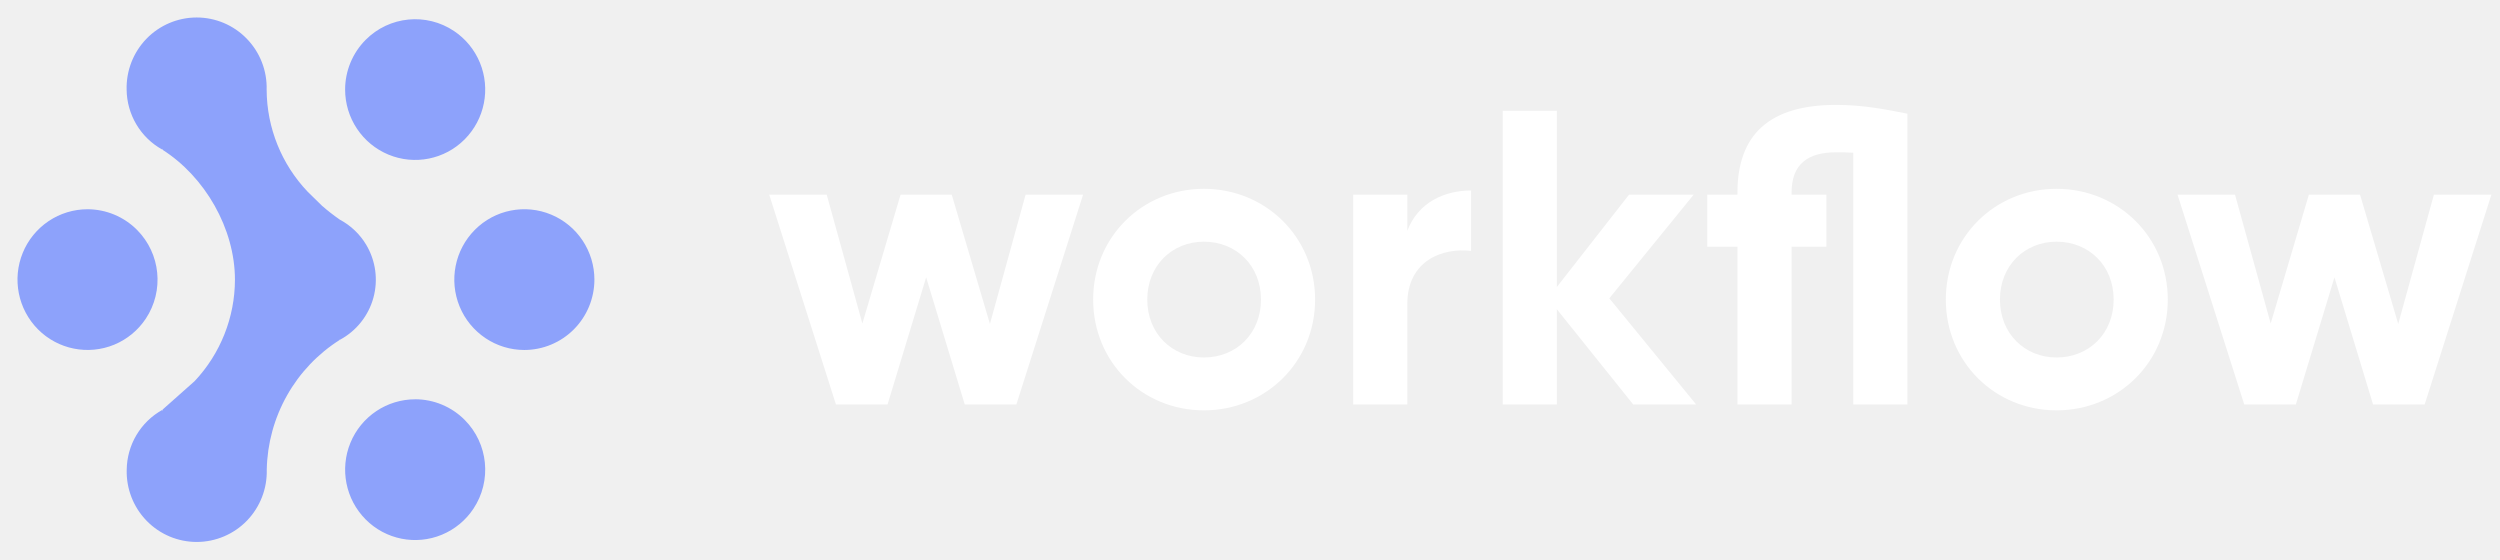
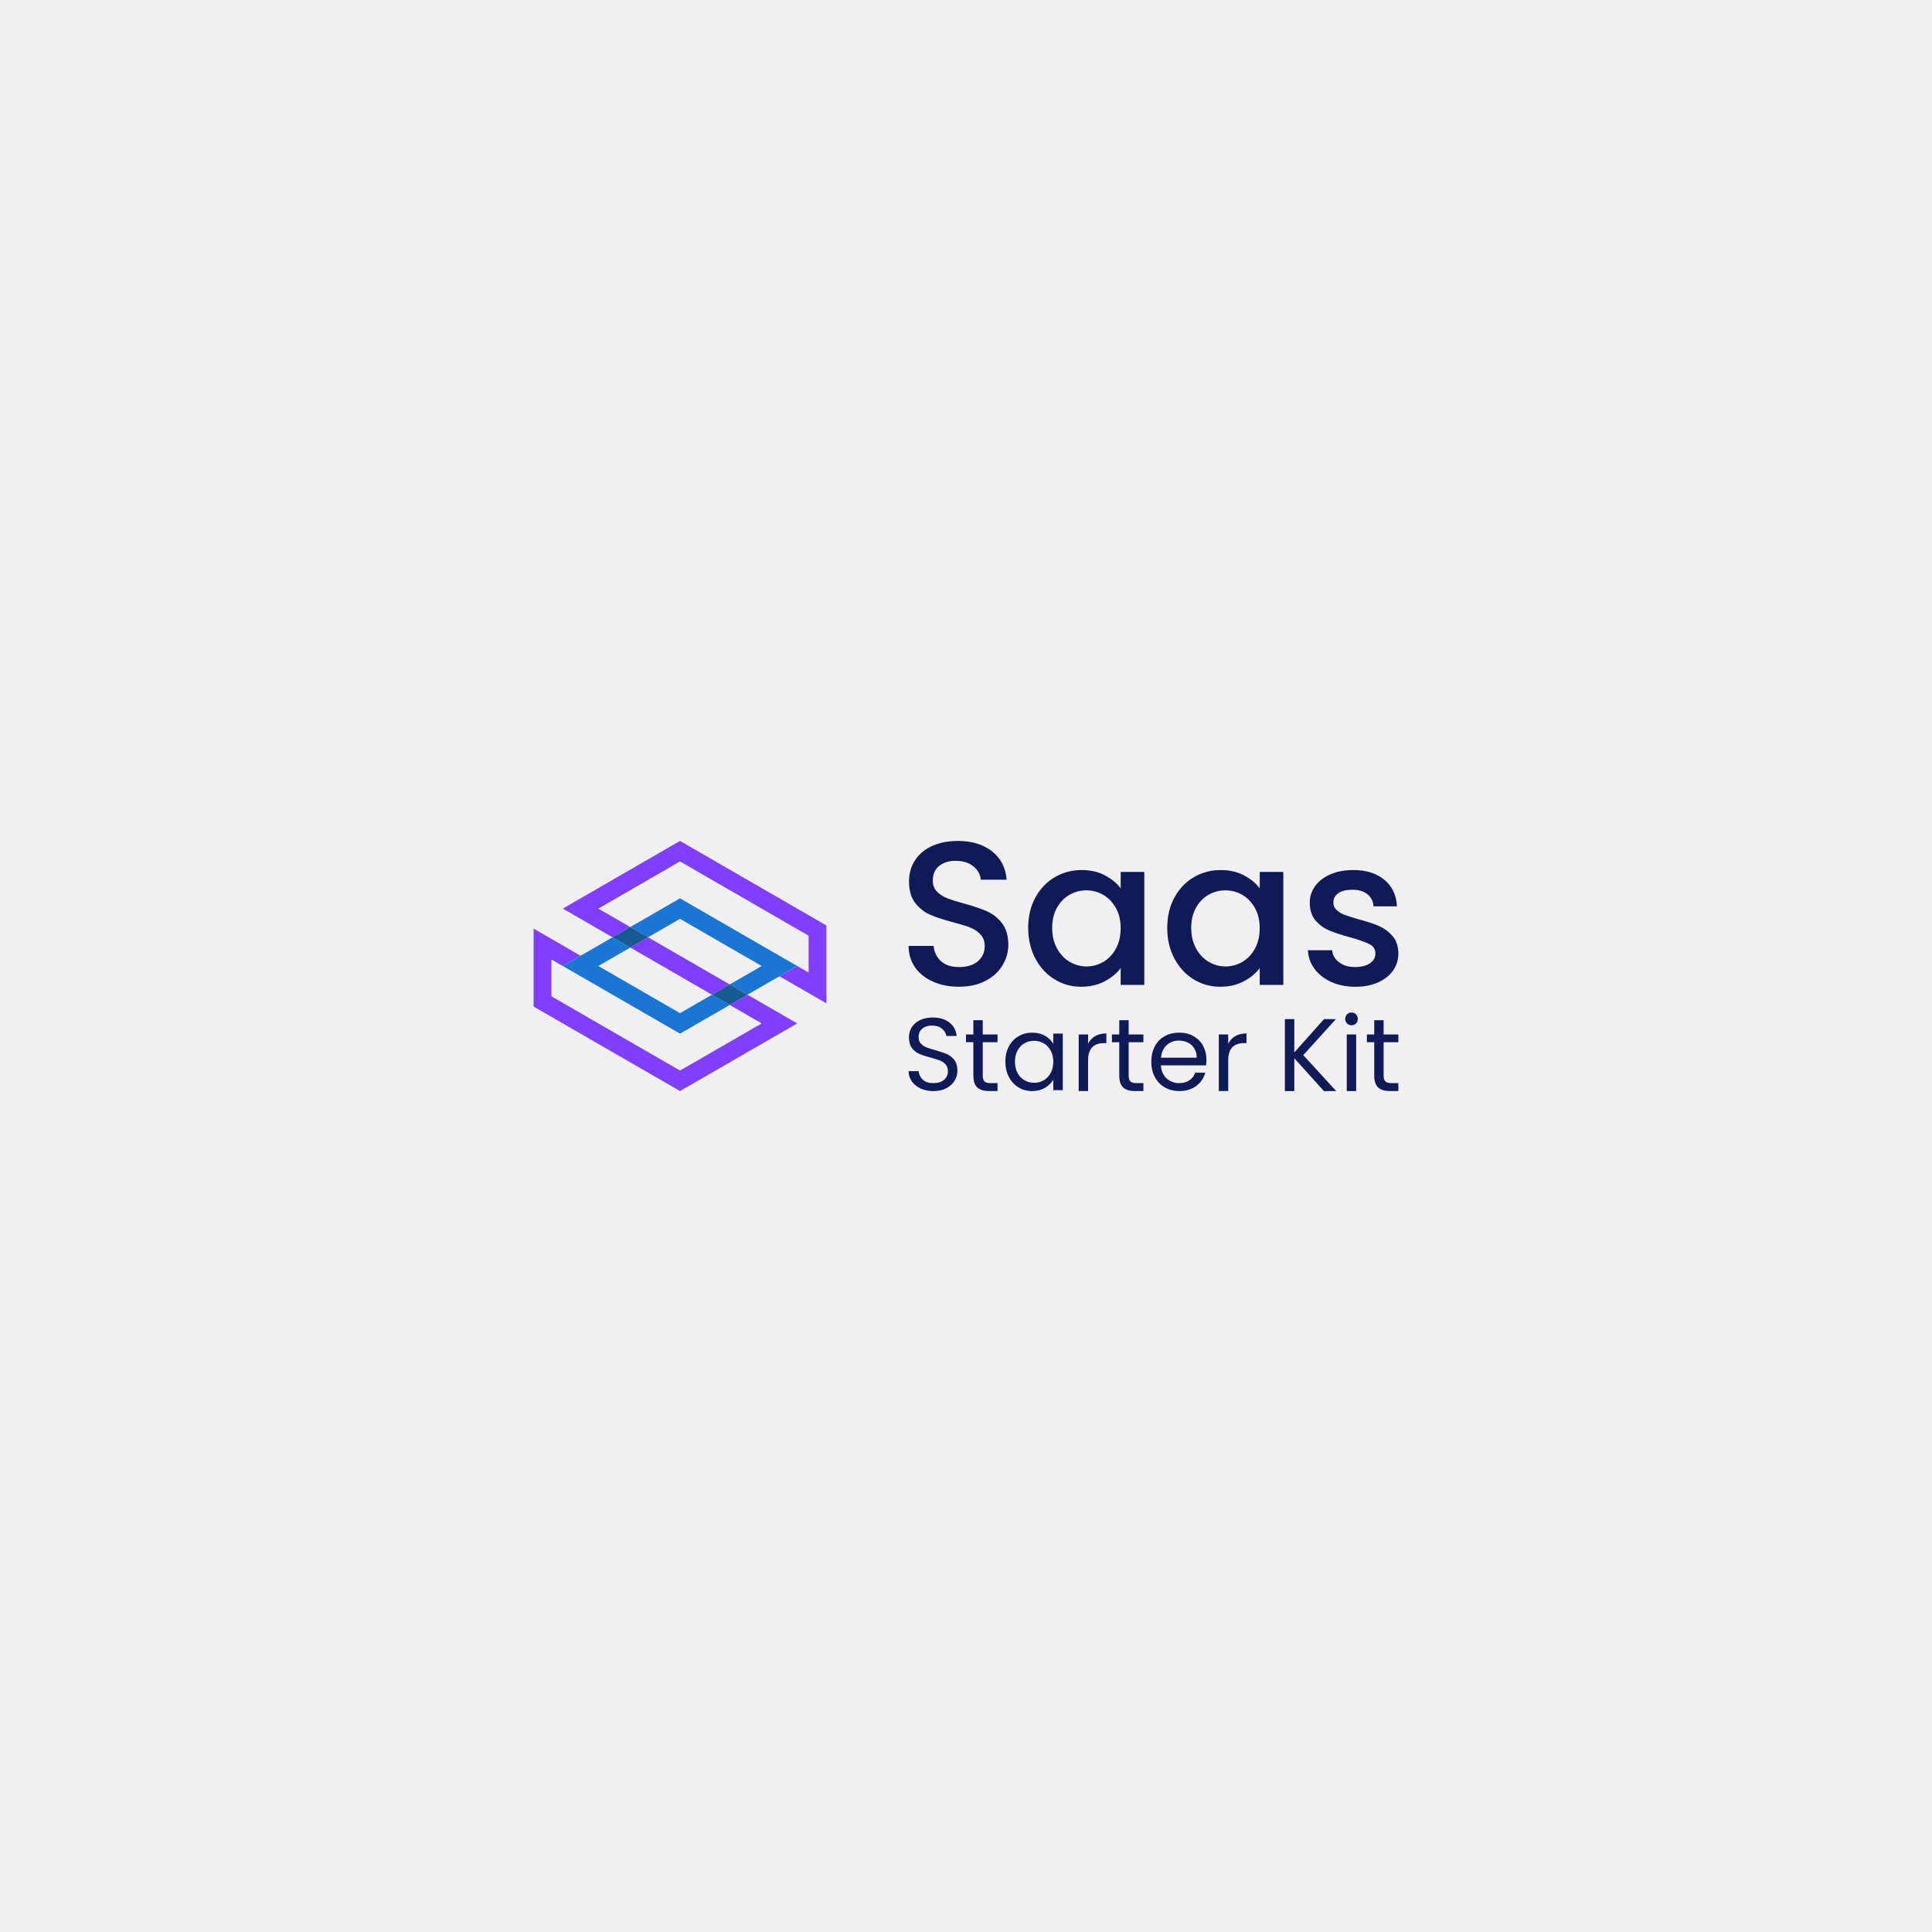
- <svg xmlns="http://www.w3.org/2000/svg" fill="none" viewBox="0 0 143 32">
-   <path fill="#8DA2FB" d="M15.258 26.865a4.043 4.043 0 01-1.133 2.917A4.006 4.006 0 0111.253 31a3.992 3.992 0 01-2.872-1.218 4.028 4.028 0 01-1.133-2.917c.009-.698.2-1.382.557-1.981.356-.6.863-1.094 1.47-1.433-.024.109.09-.055 0 0l1.86-1.652a8.495 8.495 0 002.304-5.793c0-2.926-1.711-5.901-4.17-7.457.094.055-.036-.094 0 0A3.952 3.952 0 017.8 7.116a3.975 3.975 0 01-.557-1.98 4.042 4.042 0 011.133-2.918A4.006 4.006 0 0111.247 1a3.99 3.99 0 012.872 1.218 4.025 4.025 0 011.133 2.917 8.521 8.521 0 002.347 5.832l.817.8c.326.285.668.551 1.024.798.621.33 1.142.826 1.504 1.431a3.902 3.902 0 01-1.504 5.442c.033-.067-.063.036 0 0a8.968 8.968 0 00-3.024 3.183 9.016 9.016 0 00-1.158 4.244zM19.741 5.123c0 .796.235 1.575.676 2.237a4.01 4.01 0 001.798 1.482 3.99 3.99 0 004.366-.873 4.042 4.042 0 00.869-4.386 4.02 4.02 0 00-1.476-1.806 3.994 3.994 0 00-5.058.501 4.038 4.038 0 00-1.175 2.845zM23.748 22.84c-.792 0-1.567.236-2.226.678a4.021 4.021 0 00-1.476 1.806 4.042 4.042 0 00.869 4.387 3.99 3.99 0 004.366.873A4.01 4.01 0 0027.08 29.1a4.039 4.039 0 00-.5-5.082 4 4 0 00-2.832-1.18zM34 15.994c0-.796-.235-1.574-.675-2.236a4.01 4.01 0 00-1.798-1.483 3.99 3.99 0 00-4.367.873 4.042 4.042 0 00-.869 4.387 4.02 4.02 0 001.476 1.806 3.993 3.993 0 002.226.678 4.003 4.003 0 002.832-1.18A4.04 4.04 0 0034 15.993z" />
-   <path fill="#8DA2FB" d="M5.007 11.969c-.793 0-1.567.236-2.226.678a4.021 4.021 0 00-1.476 1.807 4.042 4.042 0 00.869 4.386 4.001 4.001 0 004.366.873 4.011 4.011 0 001.798-1.483 4.038 4.038 0 00-.5-5.08 4.004 4.004 0 00-2.831-1.181z" />
-   <path fill="#fff" d="M58.664 11.136l-2.04 7.392-2.184-7.392h-2.928l-2.184 7.368-2.04-7.368H44l3.816 12h2.952l2.208-7.272 2.208 7.272h2.952l3.816-12h-3.288zM68.864 23.472c3.528 0 6.36-2.76 6.36-6.336 0-3.576-2.832-6.336-6.36-6.336-3.528 0-6.336 2.76-6.336 6.336 0 3.576 2.808 6.336 6.336 6.336zm0-3.024c-1.824 0-3.24-1.368-3.24-3.312 0-1.944 1.416-3.312 3.24-3.312 1.848 0 3.264 1.368 3.264 3.312 0 1.944-1.416 3.312-3.264 3.312zM80.498 13.2v-2.064h-3.096v12h3.096V17.4c0-2.52 2.04-3.24 3.648-3.048v-3.456c-1.512 0-3.024.672-3.648 2.304zM97.02 23.136l-4.967-6.072 4.824-5.928H93.18l-4.128 5.28V6.336h-3.096v16.8h3.096v-5.448l4.368 5.448h3.6zM105.022 6c-3.816 0-5.64 1.704-5.64 5.016v.12h-1.728v2.976h1.728v9.024h3.096v-9.024h1.992v-2.976h-1.992v-.12c0-1.632.936-2.304 2.544-2.304.312 0 .648 0 .984.024v14.4h3.096V6.504c-1.32-.264-2.568-.504-4.08-.504zM117.637 23.472c3.528 0 6.36-2.76 6.36-6.336 0-3.576-2.832-6.336-6.36-6.336-3.528 0-6.336 2.76-6.336 6.336 0 3.576 2.808 6.336 6.336 6.336zm0-3.024c-1.824 0-3.24-1.368-3.24-3.312 0-1.944 1.416-3.312 3.24-3.312 1.848 0 3.264 1.368 3.264 3.312 0 1.944-1.416 3.312-3.264 3.312zM139.219 11.136l-2.04 7.392-2.184-7.392h-2.928l-2.184 7.368-2.04-7.368h-3.288l3.816 12h2.952l2.208-7.272 2.208 7.272h2.952l3.816-12h-3.288z" />
+ <svg xmlns="http://www.w3.org/2000/svg" version="1.1" id="Layer_1" x="0px" y="0px" viewBox="0 0 1000 1000" style="enable-background:new 0 0 1000 1000;" xml:space="preserve">
+   <style type="text/css">
+ 	.st0{fill:#803EFF;}
+ 	.st1{fill:#1976D2;}
+ 	.st2{fill:#155A93;}
+ 	.st3{fill:#0F1A57;}
+ </style>
+   <g>
+     <g>
+       <polygon class="st0" points="377.7,509.55 368.51,514.86 326.23,490.45 335.43,485.14 351.54,494.45   " />
+       <polygon class="st0" points="412.63,529.72 351.97,564.74 326.66,550.13 276.2,521 276.2,480.66 299.66,494.21 300.5,494.69     291.31,500 285.4,496.59 285.4,515.69 335.71,544.73 351.97,554.12 394.24,529.72 377.7,520.17 386.89,514.86   " />
+       <polygon class="st0" points="427.74,479.02 427.74,519.34 403.43,505.31 412.63,500 418.54,503.41 418.54,484.32 351.96,445.88     309.7,470.29 326.23,479.84 317.04,485.14 291.31,470.29 351.96,435.26   " />
+       <path class="st1" d="M368.51,514.86l-16.54,9.55L309.7,500l16.53-9.55l-9.19-5.31l-16.54,9.55l-9.19,5.31l60.66,35.02h0.01    l25.72-14.85L368.51,514.86z M411.62,499.42l-59.66-34.44l-25.72,14.85l-0.01,0.01l9.2,5.3l16.53-9.55L394.24,500l-16.54,9.55    l9.19,5.31l16.54-9.55l9.2-5.31L411.62,499.42z" />
+       <polygon class="st2" points="386.89,514.86 377.7,520.17 368.51,514.86 377.7,509.55   " />
+       <polygon class="st2" points="335.43,485.14 326.23,490.45 317.04,485.14 326.23,479.84   " />
+     </g>
+     <g>
+       <g>
+         <path class="st3" d="M483.03,508.14c-3.96-1.73-7.08-4.19-9.34-7.38c-2.27-3.18-3.4-6.9-3.4-11.15h12.95     c0.28,3.18,1.54,5.8,3.77,7.86c2.23,2.05,5.36,3.08,9.4,3.08c4.18,0,7.43-1.01,9.77-3.03c2.34-2.02,3.5-4.62,3.5-7.8     c0-2.48-0.73-4.49-2.18-6.05c-1.45-1.56-3.26-2.76-5.41-3.61c-2.16-0.85-5.15-1.77-8.97-2.76c-4.81-1.27-8.72-2.56-11.73-3.87     c-3.01-1.31-5.57-3.34-7.7-6.1c-2.12-2.76-3.18-6.44-3.18-11.04c0-4.25,1.06-7.96,3.18-11.15c2.12-3.18,5.1-5.63,8.92-7.32     c3.82-1.7,8.24-2.55,13.27-2.55c7.15,0,13,1.79,17.57,5.36c4.57,3.58,7.09,8.48,7.59,14.7h-13.38c-0.21-2.69-1.49-4.99-3.82-6.9     c-2.34-1.91-5.41-2.87-9.24-2.87c-3.47,0-6.3,0.89-8.49,2.65c-2.19,1.77-3.29,4.32-3.29,7.64c0,2.27,0.69,4.12,2.07,5.57     c1.38,1.45,3.13,2.6,5.26,3.45c2.12,0.85,5.02,1.77,8.71,2.76c4.88,1.35,8.86,2.69,11.94,4.03c3.08,1.34,5.7,3.42,7.86,6.21     c2.16,2.8,3.24,6.53,3.24,11.2c0,3.75-1.01,7.29-3.03,10.62c-2.02,3.33-4.96,6-8.81,8.01c-3.86,2.02-8.4,3.02-13.64,3.02     C491.45,510.74,486.99,509.88,483.03,508.14z" />
+         <path class="st3" d="M535.85,464.67c2.44-4.53,5.77-8.05,9.98-10.56c4.21-2.51,8.86-3.77,13.96-3.77c4.6,0,8.62,0.9,12.05,2.71     c3.43,1.8,6.17,4.05,8.23,6.74v-8.49h12.21v58.49h-12.21v-8.71c-2.05,2.76-4.85,5.06-8.39,6.9c-3.54,1.84-7.57,2.76-12.1,2.76     c-5.03,0-9.63-1.29-13.8-3.87c-4.18-2.58-7.48-6.19-9.93-10.83c-2.44-4.63-3.66-9.89-3.66-15.77     C532.18,474.4,533.4,469.2,535.85,464.67z M577.57,469.97c-1.66-2.97-3.84-5.24-6.53-6.79c-2.69-1.56-5.59-2.34-8.71-2.34     c-3.12,0-6.02,0.76-8.71,2.28c-2.69,1.52-4.87,3.75-6.53,6.69c-1.66,2.94-2.49,6.42-2.49,10.46c0,4.03,0.83,7.57,2.49,10.62     c1.66,3.04,3.86,5.36,6.58,6.95c2.72,1.59,5.61,2.39,8.65,2.39c3.11,0,6.01-0.78,8.71-2.33c2.69-1.56,4.87-3.84,6.53-6.85     c1.66-3.01,2.49-6.53,2.49-10.56C580.06,476.45,579.23,472.95,577.57,469.97z" />
+         <path class="st3" d="M607.82,464.67c2.44-4.53,5.77-8.05,9.98-10.56c4.21-2.51,8.86-3.77,13.96-3.77c4.6,0,8.62,0.9,12.05,2.71     c3.43,1.8,6.17,4.05,8.23,6.74v-8.49h12.21v58.49h-12.21v-8.71c-2.05,2.76-4.85,5.06-8.39,6.9c-3.54,1.84-7.57,2.76-12.1,2.76     c-5.03,0-9.63-1.29-13.8-3.87c-4.18-2.58-7.48-6.19-9.93-10.83c-2.44-4.63-3.66-9.89-3.66-15.77     C604.16,474.4,605.38,469.2,607.82,464.67z M649.54,469.97c-1.66-2.97-3.84-5.24-6.53-6.79c-2.69-1.56-5.59-2.34-8.71-2.34     c-3.12,0-6.02,0.76-8.71,2.28c-2.69,1.52-4.87,3.75-6.53,6.69c-1.66,2.94-2.49,6.42-2.49,10.46c0,4.03,0.83,7.57,2.49,10.62     c1.66,3.04,3.86,5.36,6.58,6.95c2.72,1.59,5.61,2.39,8.65,2.39c3.11,0,6.01-0.78,8.71-2.33c2.69-1.56,4.87-3.84,6.53-6.85     c1.66-3.01,2.49-6.53,2.49-10.56C652.04,476.45,651.2,472.95,649.54,469.97z" />
+         <path class="st3" d="M689.03,508.24c-3.65-1.66-6.53-3.93-8.65-6.79c-2.12-2.87-3.26-6.07-3.4-9.61h12.53     c0.21,2.48,1.4,4.55,3.56,6.21c2.16,1.66,4.86,2.49,8.12,2.49c3.4,0,6.03-0.65,7.91-1.96c1.87-1.31,2.81-2.99,2.81-5.04     c0-2.19-1.05-3.82-3.13-4.88c-2.09-1.06-5.4-2.23-9.93-3.5c-4.39-1.2-7.96-2.37-10.72-3.5c-2.76-1.13-5.15-2.87-7.17-5.2     c-2.02-2.34-3.03-5.41-3.03-9.24c0-3.11,0.92-5.96,2.76-8.55c1.84-2.58,4.48-4.62,7.91-6.11c3.43-1.49,7.38-2.23,11.84-2.23     c6.65,0,12.01,1.68,16.08,5.04c4.07,3.36,6.25,7.95,6.53,13.75h-12.1c-0.21-2.62-1.27-4.71-3.18-6.26     c-1.91-1.55-4.5-2.33-7.75-2.33c-3.19,0-5.63,0.6-7.33,1.8c-1.7,1.2-2.55,2.8-2.55,4.78c0,1.56,0.57,2.87,1.7,3.93     c1.13,1.06,2.51,1.9,4.14,2.5c1.63,0.6,4.03,1.36,7.22,2.28c4.25,1.13,7.73,2.28,10.46,3.45c2.72,1.17,5.08,2.88,7.06,5.15     c1.98,2.27,3.01,5.27,3.08,9.02c0,3.33-0.92,6.3-2.76,8.92c-1.84,2.62-4.44,4.67-7.8,6.16c-3.36,1.48-7.31,2.23-11.84,2.23     C696.8,510.74,692.68,509.91,689.03,508.24z" />
+       </g>
+       <g>
+         <path class="st3" d="M476.57,563.43c-1.94-0.87-3.47-2.08-4.57-3.63c-1.1-1.55-1.68-3.34-1.71-5.37h5.18     c0.18,1.75,0.9,3.22,2.16,4.41c1.26,1.2,3.11,1.79,5.53,1.79c2.32,0,4.14-0.58,5.48-1.74c1.34-1.16,2-2.64,2-4.46     c0-1.42-0.39-2.58-1.18-3.47c-0.78-0.89-1.76-1.57-2.94-2.03c-1.18-0.46-2.76-0.96-4.76-1.5c-2.46-0.64-4.43-1.28-5.91-1.92     c-1.48-0.64-2.74-1.65-3.8-3.02c-1.05-1.37-1.58-3.22-1.58-5.53c0-2.03,0.52-3.83,1.55-5.4c1.03-1.57,2.49-2.78,4.36-3.63     c1.87-0.86,4.02-1.28,6.44-1.28c3.49,0,6.35,0.87,8.58,2.62c2.23,1.75,3.48,4.06,3.77,6.95h-5.34c-0.18-1.42-0.93-2.68-2.24-3.77     c-1.32-1.09-3.07-1.63-5.24-1.63c-2.03,0-3.69,0.53-4.97,1.58c-1.28,1.05-1.92,2.52-1.92,4.41c0,1.36,0.38,2.46,1.15,3.31     c0.77,0.86,1.71,1.51,2.83,1.95c1.12,0.45,2.7,0.96,4.73,1.52c2.46,0.68,4.44,1.34,5.93,2c1.5,0.66,2.78,1.68,3.85,3.05     c1.07,1.37,1.6,3.23,1.6,5.59c0,1.82-0.48,3.53-1.44,5.13c-0.96,1.6-2.39,2.91-4.28,3.9c-1.89,1-4.12,1.5-6.68,1.5     C480.72,564.74,478.51,564.3,476.57,563.43z" />
+         <path class="st3" d="M508.67,539.46v17.26c0,1.42,0.3,2.43,0.91,3.02c0.61,0.59,1.66,0.88,3.15,0.88h3.58v4.11h-4.38     c-2.71,0-4.74-0.62-6.09-1.87c-1.35-1.25-2.03-3.3-2.03-6.15v-17.26h-3.8v-4.01h3.8v-7.38h4.86v7.38h7.64v4.01H508.67z" />
+         <path class="st3" d="M522.19,541.62c1.21-2.26,2.88-4.02,5-5.26c2.12-1.25,4.48-1.87,7.08-1.87c2.57,0,4.79,0.55,6.68,1.66     c1.89,1.1,3.3,2.49,4.22,4.17v-5.34h4.92v29.29h-4.92v-5.45c-0.96,1.71-2.4,3.13-4.3,4.25c-1.91,1.12-4.12,1.68-6.65,1.68     c-2.6,0-4.95-0.64-7.06-1.92c-2.1-1.28-3.76-3.08-4.97-5.4c-1.21-2.32-1.82-4.95-1.82-7.91     C520.37,546.51,520.98,543.89,522.19,541.62z M543.84,543.79c-0.89-1.64-2.09-2.89-3.61-3.77c-1.52-0.87-3.18-1.31-5-1.31     s-3.47,0.43-4.97,1.28c-1.5,0.86-2.69,2.1-3.58,3.74c-0.89,1.64-1.34,3.56-1.34,5.77c0,2.25,0.45,4.2,1.34,5.85     c0.89,1.66,2.08,2.92,3.58,3.79c1.5,0.87,3.15,1.31,4.97,1.31s3.48-0.44,5-1.31c1.51-0.87,2.72-2.14,3.61-3.79     c0.89-1.66,1.34-3.59,1.34-5.8S544.73,545.43,543.84,543.79z" />
+         <path class="st3" d="M566.85,536.3c1.59-0.93,3.52-1.39,5.8-1.39v5.02h-1.28c-5.45,0-8.18,2.96-8.18,8.87v15.93h-4.86v-29.29     h4.86v4.76C564.04,538.53,565.26,537.23,566.85,536.3z" />
+         <path class="st3" d="M584.19,539.46v17.26c0,1.42,0.3,2.43,0.91,3.02c0.61,0.59,1.66,0.88,3.15,0.88h3.58v4.11h-4.38     c-2.71,0-4.74-0.62-6.09-1.87s-2.03-3.3-2.03-6.15v-17.26h-3.8v-4.01h3.8v-7.38h4.86v7.38h7.64v4.01H584.19z" />
+         <path class="st3" d="M624.28,551.43h-23.41c0.18,2.89,1.17,5.14,2.97,6.76c1.8,1.62,3.98,2.43,6.55,2.43     c2.1,0,3.86-0.49,5.26-1.47c1.41-0.98,2.4-2.29,2.97-3.93h5.24c-0.78,2.82-2.35,5.1-4.7,6.87c-2.35,1.76-5.27,2.64-8.77,2.64     c-2.78,0-5.26-0.62-7.46-1.87c-2.19-1.25-3.91-3.02-5.16-5.32c-1.25-2.3-1.87-4.96-1.87-7.99c0-3.03,0.61-5.68,1.82-7.96     c1.21-2.28,2.91-4.04,5.1-5.26c2.19-1.23,4.71-1.84,7.56-1.84c2.78,0,5.24,0.61,7.38,1.82c2.14,1.21,3.79,2.88,4.94,5     c1.16,2.12,1.74,4.52,1.74,7.19C624.44,549.42,624.39,550.4,624.28,551.43z M618.19,542.69c-0.82-1.34-1.93-2.35-3.34-3.05     c-1.41-0.69-2.97-1.04-4.68-1.04c-2.46,0-4.55,0.78-6.28,2.35c-1.73,1.57-2.72,3.74-2.97,6.52h18.49     C619.42,545.62,619,544.03,618.19,542.69z" />
+         <path class="st3" d="M639.38,536.3c1.59-0.93,3.52-1.39,5.8-1.39v5.02h-1.28c-5.45,0-8.18,2.96-8.18,8.87v15.93h-4.86v-29.29     h4.86v4.76C636.57,538.53,637.79,537.23,639.38,536.3z" />
+         <path class="st3" d="M685.26,564.74l-15.34-17v17h-4.86v-37.25h4.86v17.26l15.39-17.26h6.15l-16.89,18.65l17.05,18.6H685.26z" />
+         <path class="st3" d="M697.24,529.73c-0.64-0.64-0.96-1.42-0.96-2.35s0.32-1.71,0.96-2.35c0.64-0.64,1.42-0.96,2.35-0.96     c0.89,0,1.65,0.32,2.27,0.96c0.62,0.64,0.94,1.42,0.94,2.35s-0.31,1.71-0.94,2.35c-0.62,0.64-1.38,0.96-2.27,0.96     C698.66,530.69,697.88,530.37,697.24,529.73z M701.94,535.45v29.29h-4.86v-29.29H701.94z" />
+         <path class="st3" d="M716.16,539.46v17.26c0,1.42,0.3,2.43,0.91,3.02c0.61,0.59,1.66,0.88,3.15,0.88h3.58v4.11h-4.38     c-2.71,0-4.74-0.62-6.09-1.87s-2.03-3.3-2.03-6.15v-17.26h-3.8v-4.01h3.8v-7.38h4.86v7.38h7.64v4.01H716.16z" />
+       </g>
+     </g>
+   </g>
</svg>
